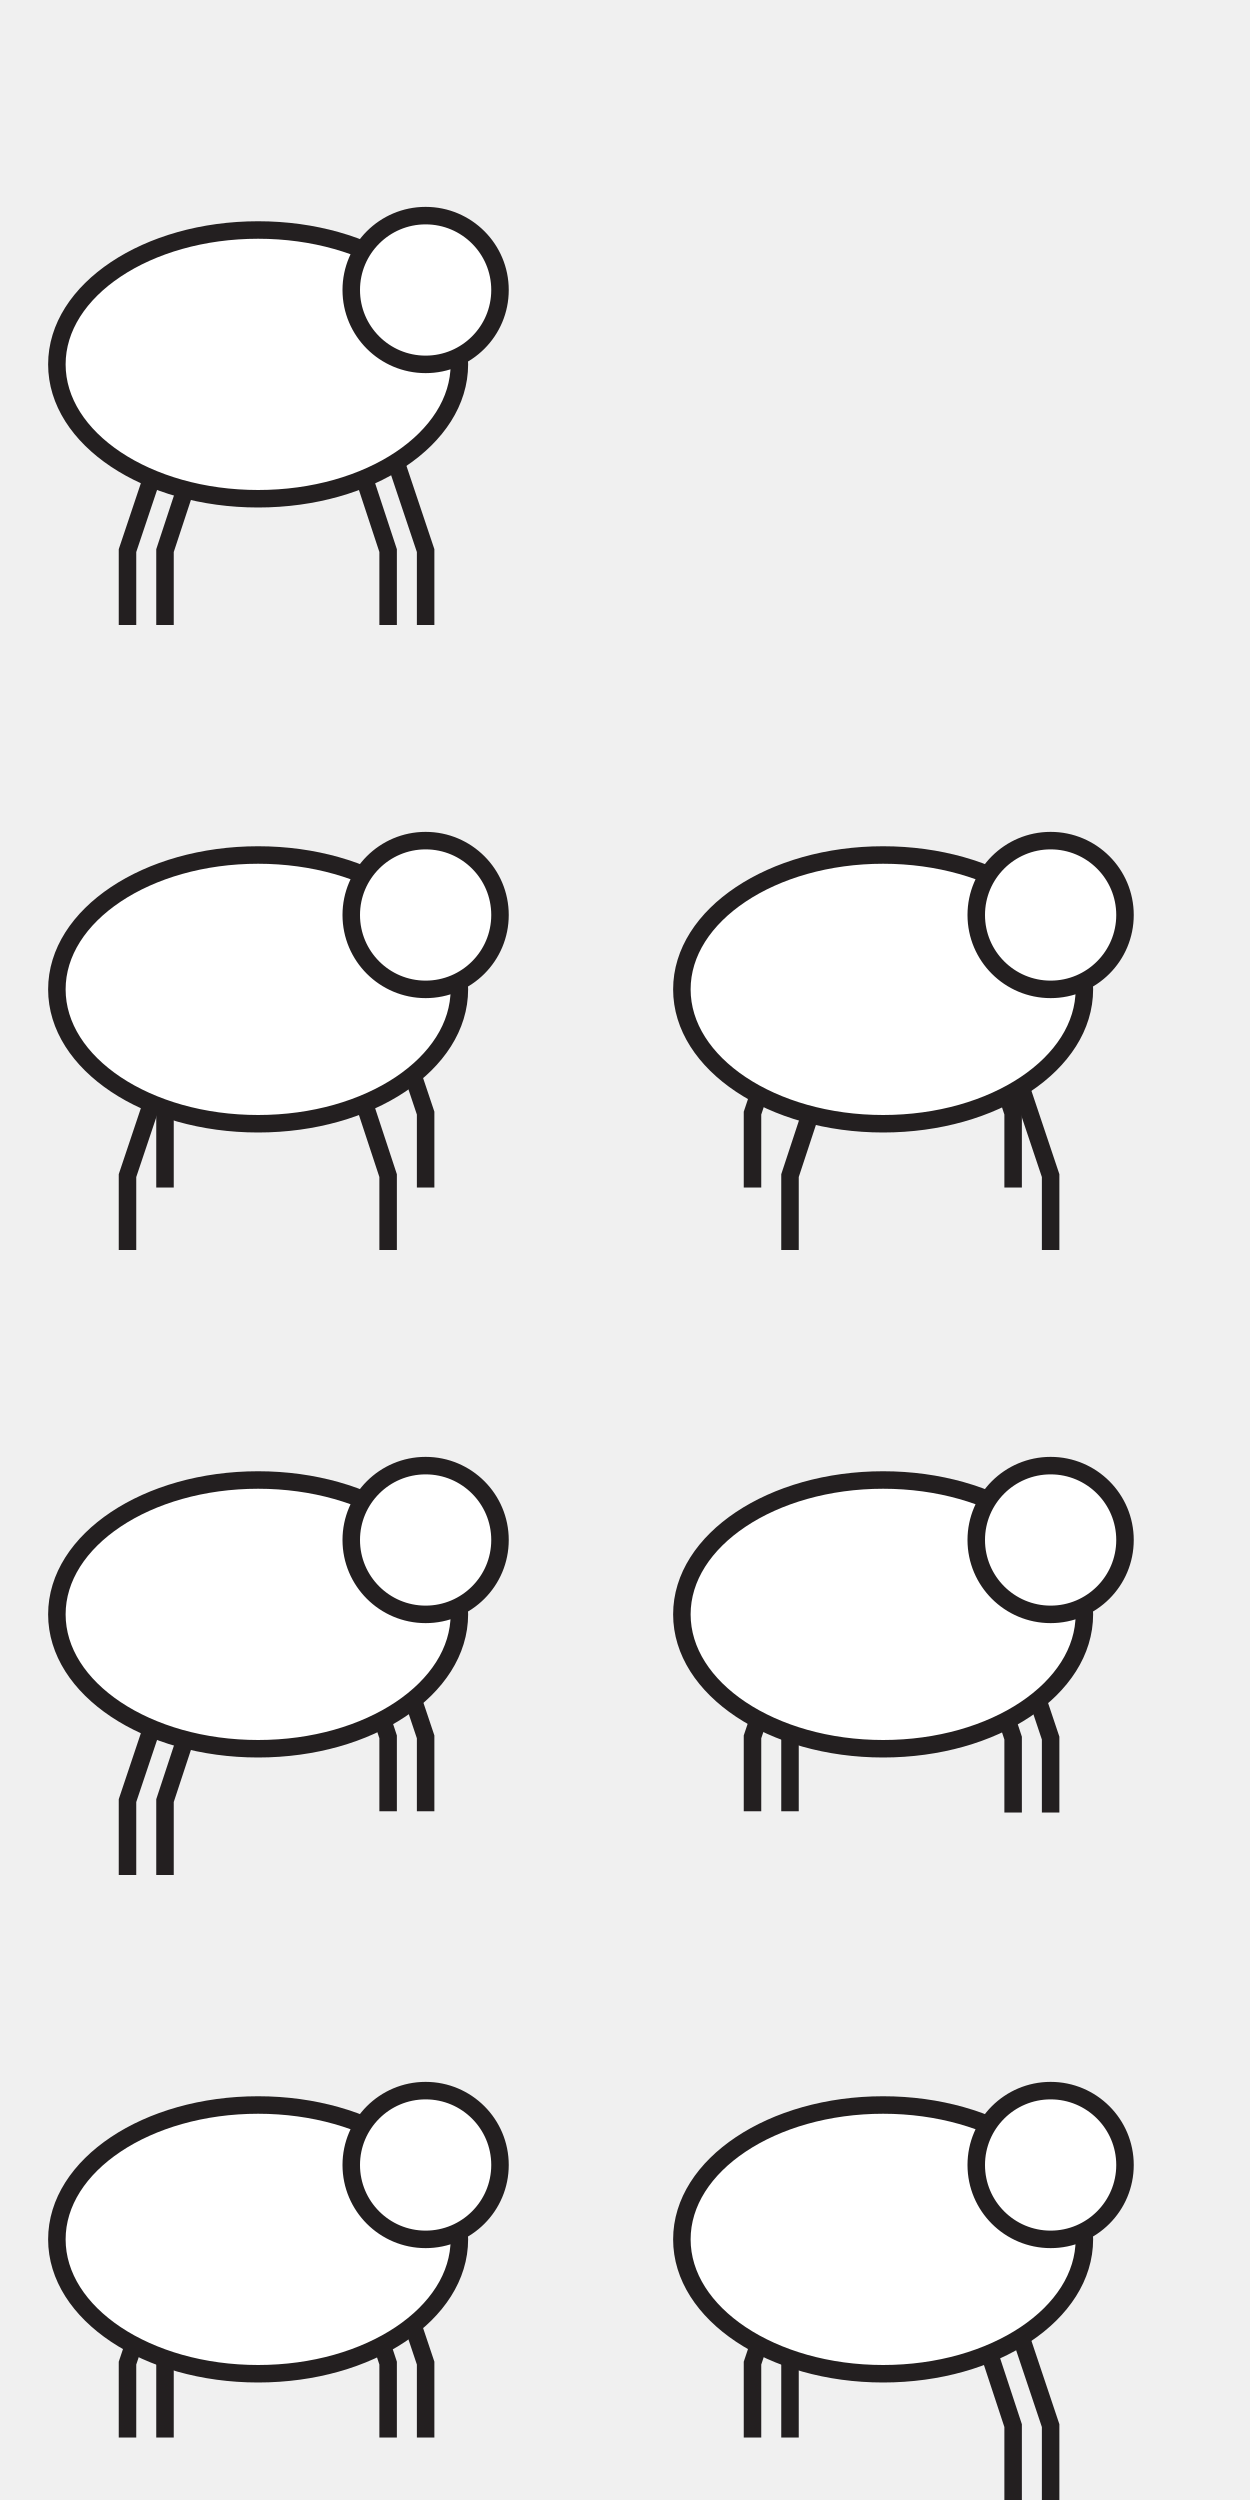
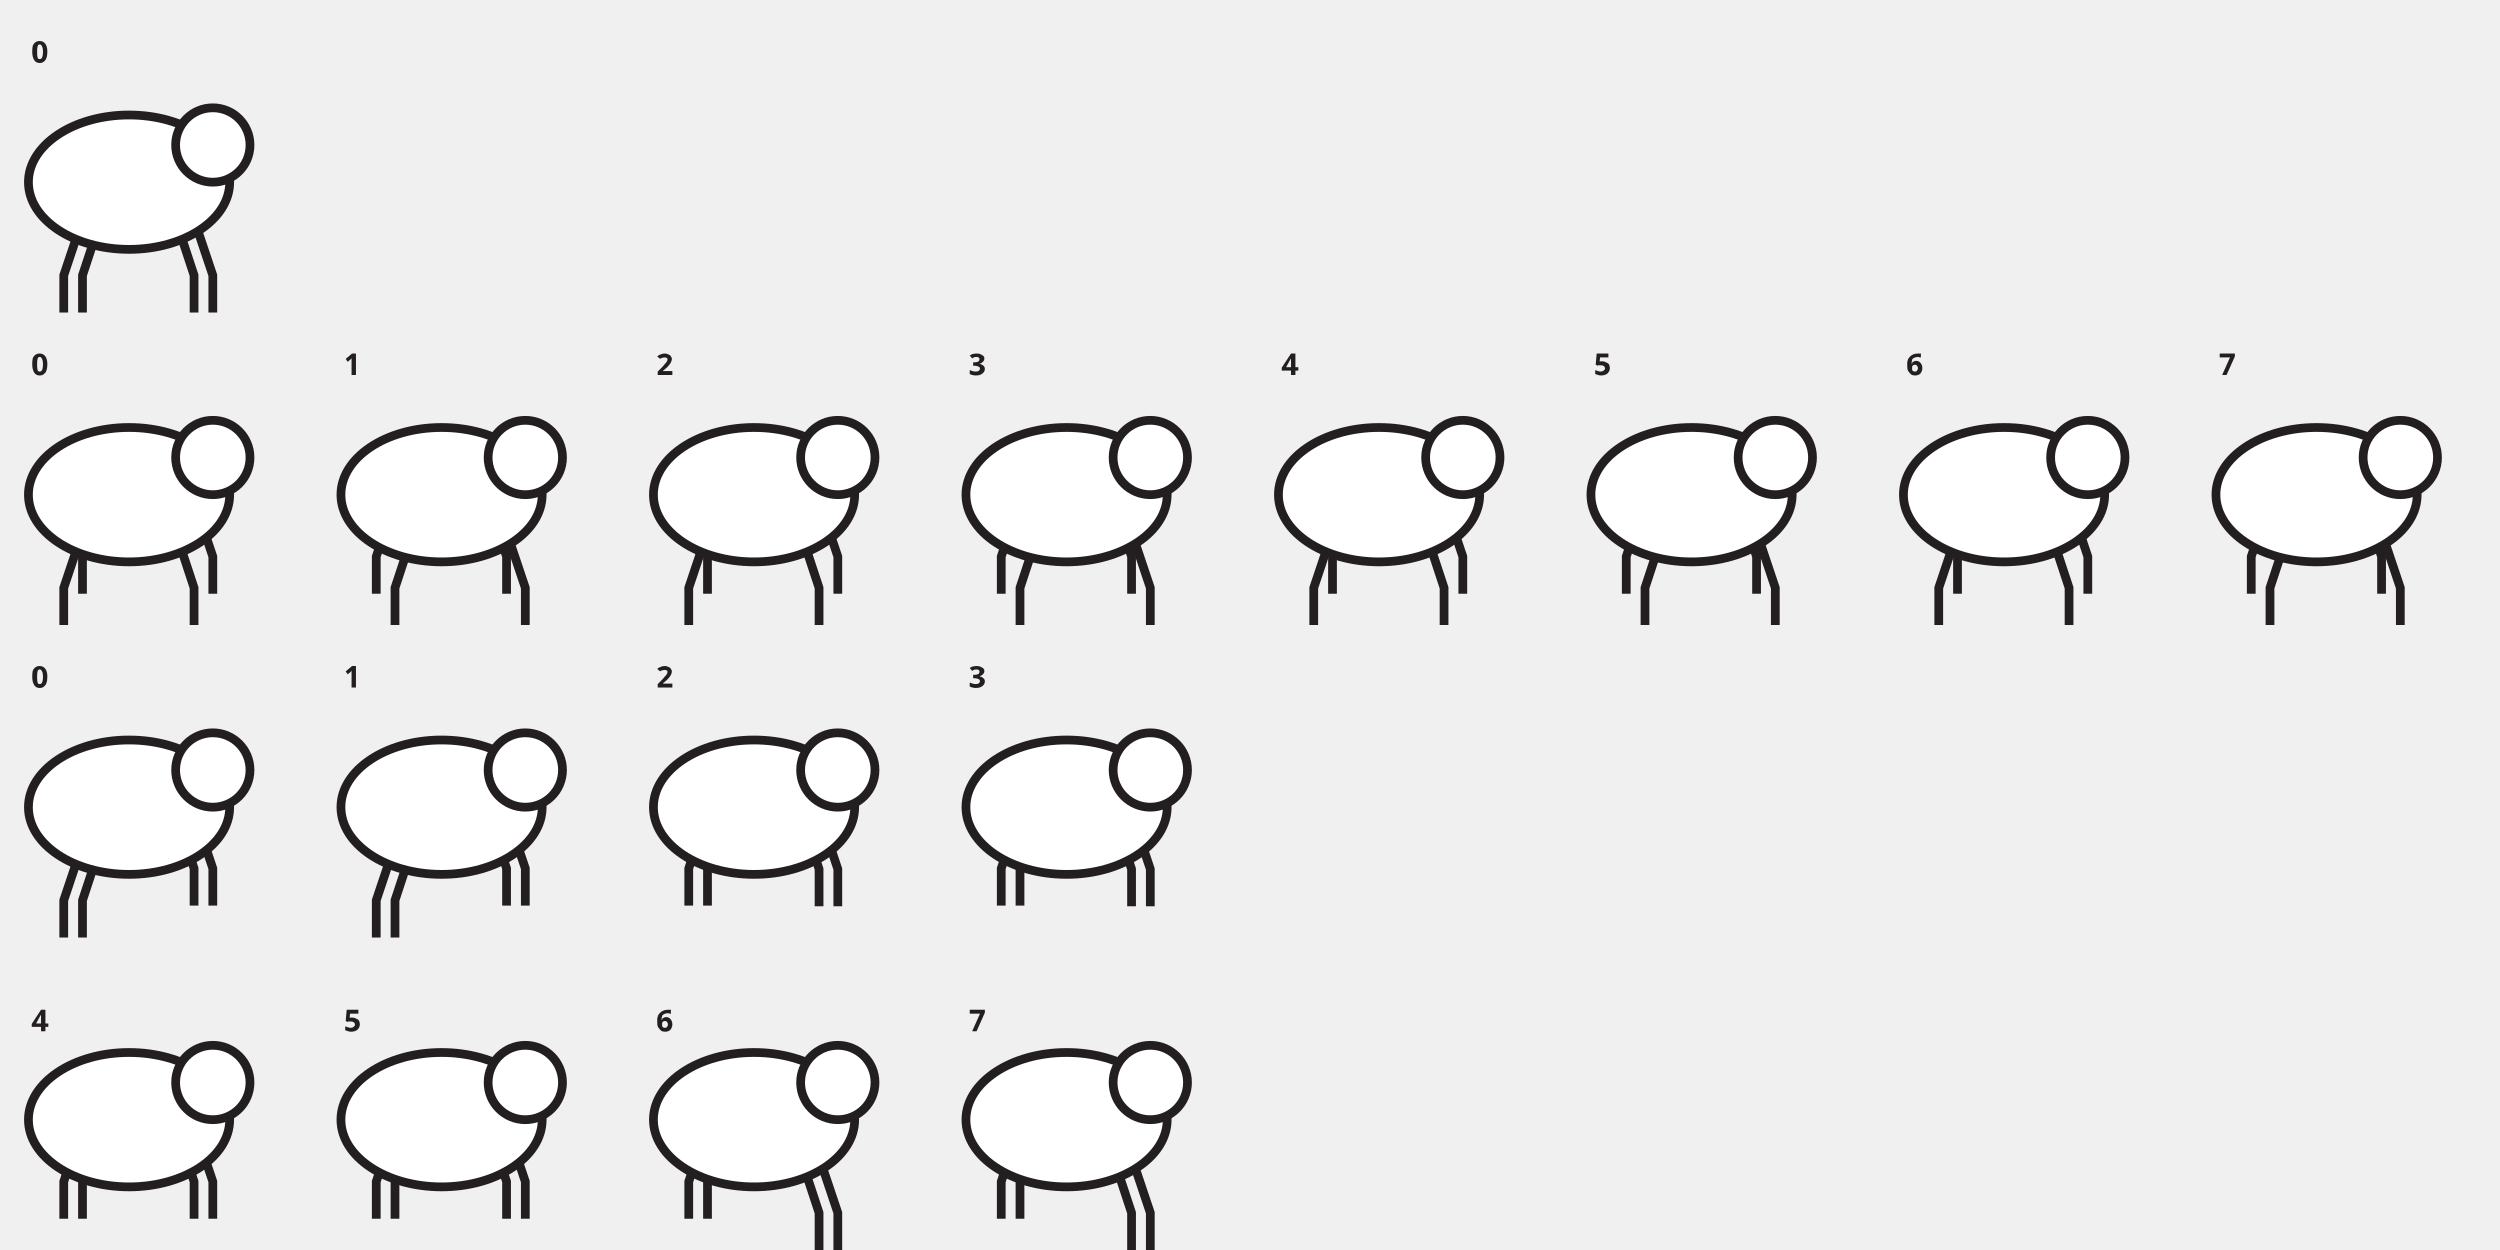
- <svg xmlns="http://www.w3.org/2000/svg" id="Layer_1" width="20" heigh="40" data-name="Layer 1" viewBox="0 0 20 40">
+ <svg xmlns="http://www.w3.org/2000/svg" id="Layer_1" width="80" height="40" data-name="Layer 1" viewBox="0 0 80 40">
  <defs>
    <style>
      .cls-1 {
        fill: none;
      }

      .cls-1, .cls-2 {
        stroke: #231f20;
        stroke-miterlimit: 10;
        stroke-width: .28px;
      }

      .cls-2 {
        fill: #fff;
+       }
+ 
+       .cls-3 {
+         fill: #231f20;
+         font-family: Bauhaus-Bold, Bauhaus;
+         font-size: .96px;
+         font-weight: 700;
      }
    </style>
  </defs>
  <g>
    <polyline class="cls-1" points="5.62 17.02 6.21 18.81 6.21 20" />
    <polyline class="cls-1" points="6.21 16.02 6.81 17.81 6.81 19" />
    <polyline class="cls-1" points="3.23 16.02 2.64 17.81 2.64 19" />
    <polyline class="cls-1" points="2.64 17.02 2.04 18.81 2.04 20" />
    <ellipse class="cls-2" cx="4.13" cy="15.83" rx="3.22" ry="2.15" />
    <circle class="cls-2" cx="6.81" cy="14.64" r="1.19" />
  </g>
  <g>
    <polyline class="cls-1" points="15.62 16.02 16.21 17.81 16.21 19" />
    <polyline class="cls-1" points="16.21 17.02 16.81 18.81 16.81 20" />
    <polyline class="cls-1" points="13.23 17.02 12.64 18.81 12.64 20" />
    <polyline class="cls-1" points="12.64 16.02 12.04 17.81 12.04 19" />
    <ellipse class="cls-2" cx="14.13" cy="15.83" rx="3.22" ry="2.15" />
    <circle class="cls-2" cx="16.81" cy="14.64" r="1.19" />
  </g>
  <g>
    <polyline class="cls-1" points="5.62 26 6.21 27.79 6.21 28.98" />
    <polyline class="cls-1" points="6.21 26 6.81 27.79 6.81 28.98" />
    <polyline class="cls-1" points="3.23 27.02 2.64 28.81 2.64 30" />
    <polyline class="cls-1" points="2.64 27.02 2.04 28.81 2.04 30" />
    <ellipse class="cls-2" cx="4.13" cy="25.83" rx="3.22" ry="2.15" />
    <circle class="cls-2" cx="6.81" cy="24.64" r="1.19" />
  </g>
  <g>
+     <polyline class="cls-1" points="15.62 26 16.21 27.79 16.21 28.98" />
+     <polyline class="cls-1" points="16.21 26 16.81 27.79 16.81 28.98" />
+     <polyline class="cls-1" points="13.23 27.02 12.64 28.81 12.64 30" />
+     <polyline class="cls-1" points="12.64 27.02 12.04 28.81 12.04 30" />
+     <ellipse class="cls-2" cx="14.13" cy="25.83" rx="3.22" ry="2.15" />
+     <circle class="cls-2" cx="16.81" cy="24.64" r="1.19" />
+   </g>
+   <g>
    <polyline class="cls-1" points="5.62 36.02 6.21 37.81 6.21 39" />
    <polyline class="cls-1" points="6.21 36.02 6.81 37.81 6.81 39" />
    <polyline class="cls-1" points="3.23 36.02 2.64 37.81 2.64 39" />
    <polyline class="cls-1" points="2.64 36.02 2.04 37.81 2.04 39" />
    <ellipse class="cls-2" cx="4.13" cy="35.83" rx="3.22" ry="2.15" />
    <circle class="cls-2" cx="6.81" cy="34.64" r="1.19" />
  </g>
  <g>
-     <polyline class="cls-1" points="15.62 37.02 16.21 38.81 16.21 40" />
-     <polyline class="cls-1" points="16.21 37.02 16.81 38.81 16.81 40" />
+     <polyline class="cls-1" points="15.62 36.02 16.21 37.81 16.21 39" />
+     <polyline class="cls-1" points="16.21 36.02 16.81 37.81 16.81 39" />
    <polyline class="cls-1" points="13.23 36.02 12.64 37.81 12.64 39" />
    <polyline class="cls-1" points="12.64 36.02 12.04 37.81 12.04 39" />
    <ellipse class="cls-2" cx="14.13" cy="35.83" rx="3.22" ry="2.15" />
    <circle class="cls-2" cx="16.81" cy="34.64" r="1.19" />
+   </g>
+   <g>
+     <polyline class="cls-1" points="25.62 37.02 26.21 38.81 26.21 40" />
+     <polyline class="cls-1" points="26.21 37.02 26.81 38.81 26.81 40" />
+     <polyline class="cls-1" points="23.23 36.02 22.64 37.81 22.64 39" />
+     <polyline class="cls-1" points="22.64 36.02 22.04 37.81 22.04 39" />
+     <ellipse class="cls-2" cx="24.13" cy="35.83" rx="3.22" ry="2.15" />
+     <circle class="cls-2" cx="26.81" cy="34.64" r="1.19" />
+   </g>
+   <g>
+     <polyline class="cls-1" points="35.62 37.02 36.21 38.81 36.21 40" />
+     <polyline class="cls-1" points="36.21 37.02 36.81 38.81 36.81 40" />
+     <polyline class="cls-1" points="33.23 36.02 32.64 37.81 32.64 39" />
+     <polyline class="cls-1" points="32.64 36.02 32.04 37.81 32.04 39" />
+     <ellipse class="cls-2" cx="34.13" cy="35.83" rx="3.22" ry="2.15" />
+     <circle class="cls-2" cx="36.81" cy="34.64" r="1.19" />
  </g>
  <g>
    <polyline class="cls-1" points="5.62 7.02 6.21 8.81 6.21 10" />
    <polyline class="cls-1" points="6.21 7.02 6.81 8.81 6.81 10" />
    <polyline class="cls-1" points="3.23 7.02 2.64 8.81 2.64 10" />
    <polyline class="cls-1" points="2.64 7.02 2.04 8.81 2.04 10" />
    <ellipse class="cls-2" cx="4.13" cy="5.83" rx="3.22" ry="2.15" />
    <circle class="cls-2" cx="6.81" cy="4.64" r="1.19" />
  </g>
  <g>
-     <polyline class="cls-1" points="15.62 26.02 16.21 27.81 16.21 29" />
-     <polyline class="cls-1" points="16.21 26.02 16.81 27.81 16.81 29" />
-     <polyline class="cls-1" points="13.23 26 12.64 27.79 12.64 28.98" />
-     <polyline class="cls-1" points="12.64 26 12.04 27.79 12.04 28.98" />
-     <ellipse class="cls-2" cx="14.13" cy="25.83" rx="3.22" ry="2.15" />
-     <circle class="cls-2" cx="16.81" cy="24.64" r="1.19" />
-   </g>
+     <polyline class="cls-1" points="35.62 26.02 36.21 27.81 36.21 29" />
+     <polyline class="cls-1" points="36.21 26.02 36.81 27.81 36.81 29" />
+     <polyline class="cls-1" points="33.23 26 32.64 27.79 32.64 28.98" />
+     <polyline class="cls-1" points="32.64 26 32.04 27.79 32.04 28.98" />
+     <ellipse class="cls-2" cx="34.13" cy="25.83" rx="3.22" ry="2.15" />
+     <circle class="cls-2" cx="36.81" cy="24.64" r="1.19" />
+   </g>
+   <g>
+     <polyline class="cls-1" points="25.62 26.02 26.21 27.81 26.21 29" />
+     <polyline class="cls-1" points="26.21 26.02 26.81 27.81 26.81 29" />
+     <polyline class="cls-1" points="23.23 26 22.64 27.79 22.64 28.98" />
+     <polyline class="cls-1" points="22.64 26 22.04 27.79 22.04 28.98" />
+     <ellipse class="cls-2" cx="24.13" cy="25.83" rx="3.22" ry="2.15" />
+     <circle class="cls-2" cx="26.81" cy="24.64" r="1.19" />
+   </g>
+   <text class="cls-3" transform="translate(1 12)">
+     <tspan x="0" y="0">0</tspan>
+   </text>
+   <text class="cls-3" transform="translate(1 2)">
+     <tspan x="0" y="0">0</tspan>
+   </text>
+   <text class="cls-3" transform="translate(11 12)">
+     <tspan x="0" y="0">1</tspan>
+   </text>
+   <g>
+     <polyline class="cls-1" points="25.62 17.02 26.21 18.81 26.21 20" />
+     <polyline class="cls-1" points="26.21 16.02 26.81 17.81 26.81 19" />
+     <polyline class="cls-1" points="23.23 16.02 22.64 17.81 22.64 19" />
+     <polyline class="cls-1" points="22.64 17.02 22.04 18.81 22.04 20" />
+     <ellipse class="cls-2" cx="24.13" cy="15.83" rx="3.22" ry="2.15" />
+     <circle class="cls-2" cx="26.81" cy="14.64" r="1.19" />
+   </g>
+   <g>
+     <polyline class="cls-1" points="35.62 16.02 36.21 17.81 36.21 19" />
+     <polyline class="cls-1" points="36.21 17.02 36.81 18.81 36.81 20" />
+     <polyline class="cls-1" points="33.23 17.02 32.64 18.81 32.64 20" />
+     <polyline class="cls-1" points="32.64 16.02 32.04 17.81 32.04 19" />
+     <ellipse class="cls-2" cx="34.13" cy="15.83" rx="3.22" ry="2.15" />
+     <circle class="cls-2" cx="36.81" cy="14.64" r="1.19" />
+   </g>
+   <text class="cls-3" transform="translate(21 12)">
+     <tspan x="0" y="0">2</tspan>
+   </text>
+   <text class="cls-3" transform="translate(31 12)">
+     <tspan x="0" y="0">3</tspan>
+   </text>
+   <g>
+     <polyline class="cls-1" points="45.62 17.02 46.21 18.81 46.21 20" />
+     <polyline class="cls-1" points="46.21 16.02 46.81 17.81 46.81 19" />
+     <polyline class="cls-1" points="43.23 16.02 42.64 17.81 42.64 19" />
+     <polyline class="cls-1" points="42.64 17.02 42.04 18.81 42.04 20" />
+     <ellipse class="cls-2" cx="44.13" cy="15.83" rx="3.22" ry="2.15" />
+     <circle class="cls-2" cx="46.81" cy="14.64" r="1.19" />
+   </g>
+   <g>
+     <polyline class="cls-1" points="55.62 16.02 56.21 17.81 56.21 19" />
+     <polyline class="cls-1" points="56.21 17.02 56.81 18.81 56.81 20" />
+     <polyline class="cls-1" points="53.23 17.02 52.64 18.81 52.64 20" />
+     <polyline class="cls-1" points="52.64 16.02 52.04 17.81 52.04 19" />
+     <ellipse class="cls-2" cx="54.13" cy="15.83" rx="3.22" ry="2.15" />
+     <circle class="cls-2" cx="56.81" cy="14.64" r="1.19" />
+   </g>
+   <text class="cls-3" transform="translate(41 12)">
+     <tspan x="0" y="0">4</tspan>
+   </text>
+   <text class="cls-3" transform="translate(1 22)">
+     <tspan x="0" y="0">0</tspan>
+   </text>
+   <text class="cls-3" transform="translate(11 22)">
+     <tspan x="0" y="0">1</tspan>
+   </text>
+   <text class="cls-3" transform="translate(21 22)">
+     <tspan x="0" y="0">2</tspan>
+   </text>
+   <text class="cls-3" transform="translate(31 22)">
+     <tspan x="0" y="0">3</tspan>
+   </text>
+   <text class="cls-3" transform="translate(51 12)">
+     <tspan x="0" y="0">5</tspan>
+   </text>
+   <g>
+     <polyline class="cls-1" points="65.62 17.02 66.21 18.81 66.21 20" />
+     <polyline class="cls-1" points="66.21 16.02 66.81 17.81 66.81 19" />
+     <polyline class="cls-1" points="63.23 16.02 62.64 17.81 62.64 19" />
+     <polyline class="cls-1" points="62.64 17.02 62.04 18.81 62.04 20" />
+     <ellipse class="cls-2" cx="64.13" cy="15.83" rx="3.22" ry="2.15" />
+     <circle class="cls-2" cx="66.81" cy="14.64" r="1.19" />
+   </g>
+   <g>
+     <polyline class="cls-1" points="75.62 16.02 76.21 17.81 76.21 19" />
+     <polyline class="cls-1" points="76.21 17.02 76.81 18.81 76.81 20" />
+     <polyline class="cls-1" points="73.23 17.02 72.64 18.81 72.64 20" />
+     <polyline class="cls-1" points="72.64 16.02 72.04 17.81 72.04 19" />
+     <ellipse class="cls-2" cx="74.13" cy="15.83" rx="3.22" ry="2.15" />
+     <circle class="cls-2" cx="76.81" cy="14.64" r="1.19" />
+   </g>
+   <text class="cls-3" transform="translate(61 12)">
+     <tspan x="0" y="0">6</tspan>
+   </text>
+   <text class="cls-3" transform="translate(71 12)">
+     <tspan x="0" y="0">7</tspan>
+   </text>
+   <text class="cls-3" transform="translate(1 33)">
+     <tspan x="0" y="0">4</tspan>
+   </text>
+   <text class="cls-3" transform="translate(11 33)">
+     <tspan x="0" y="0">5</tspan>
+   </text>
+   <text class="cls-3" transform="translate(21 33)">
+     <tspan x="0" y="0">6</tspan>
+   </text>
+   <text class="cls-3" transform="translate(31 33)">
+     <tspan x="0" y="0">7</tspan>
+   </text>
</svg>
